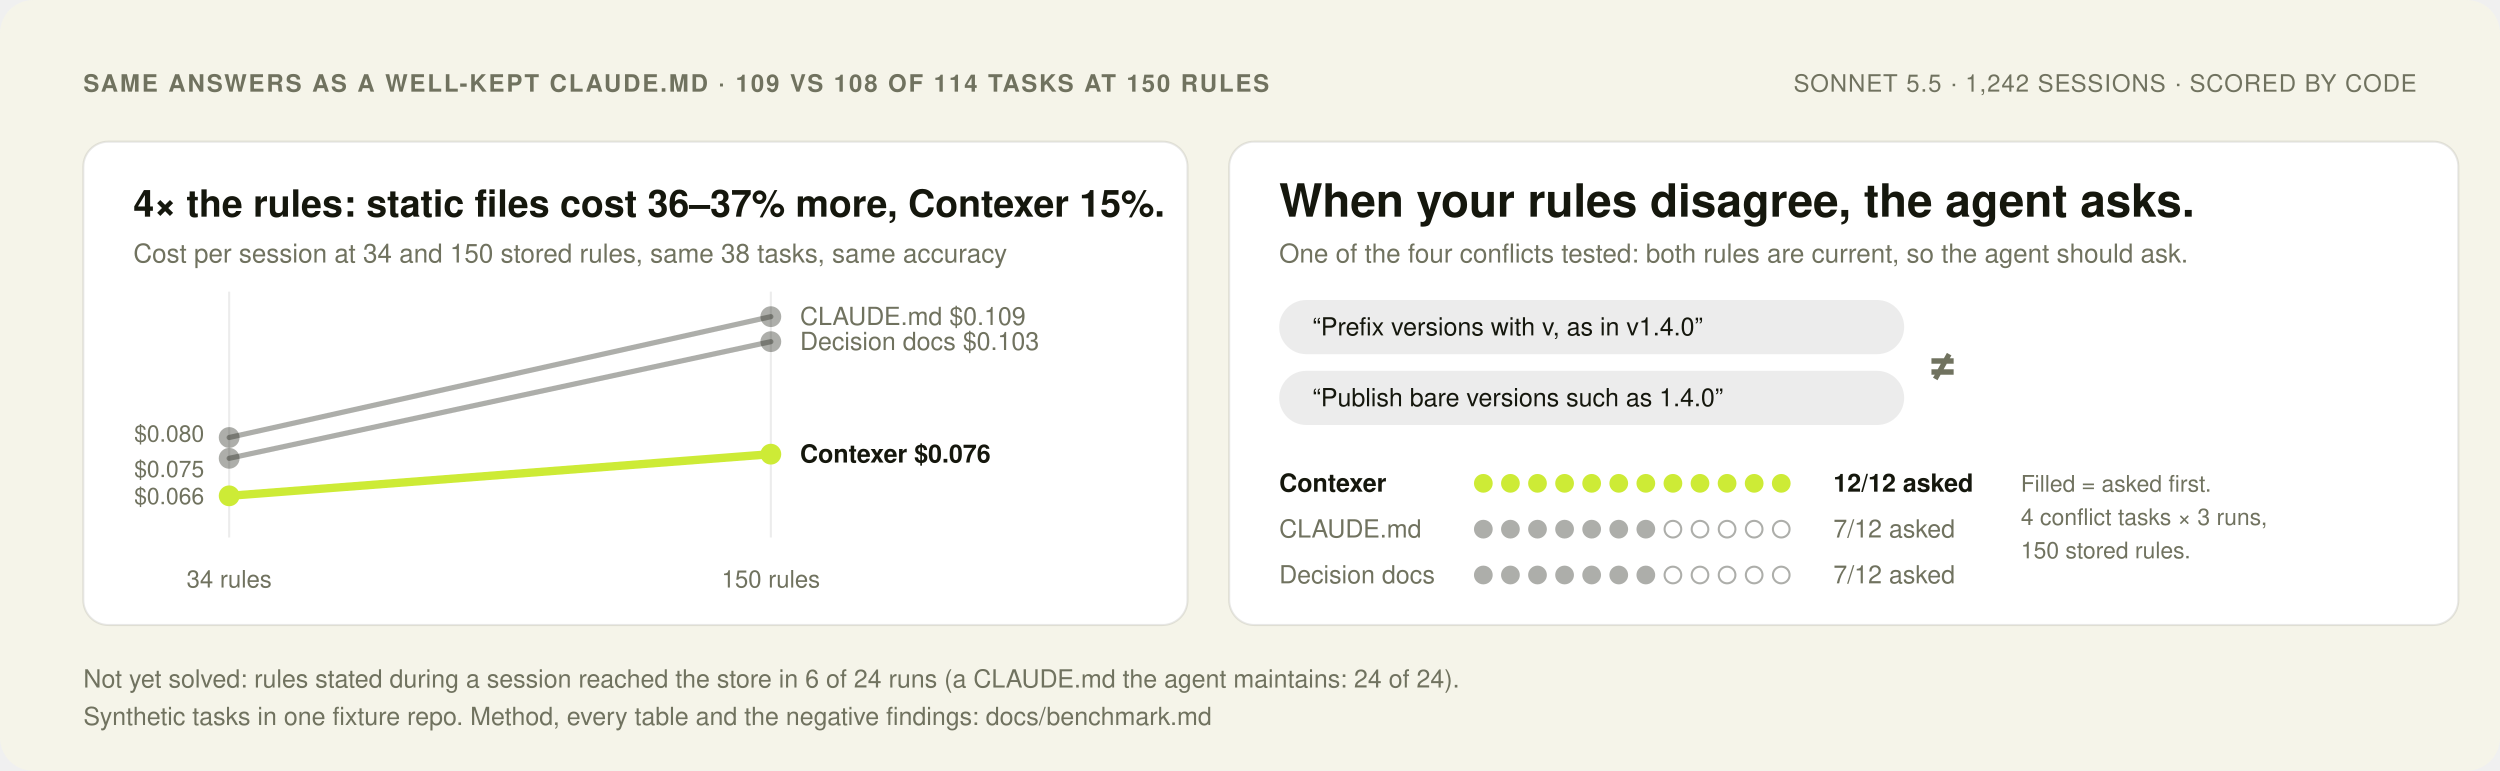
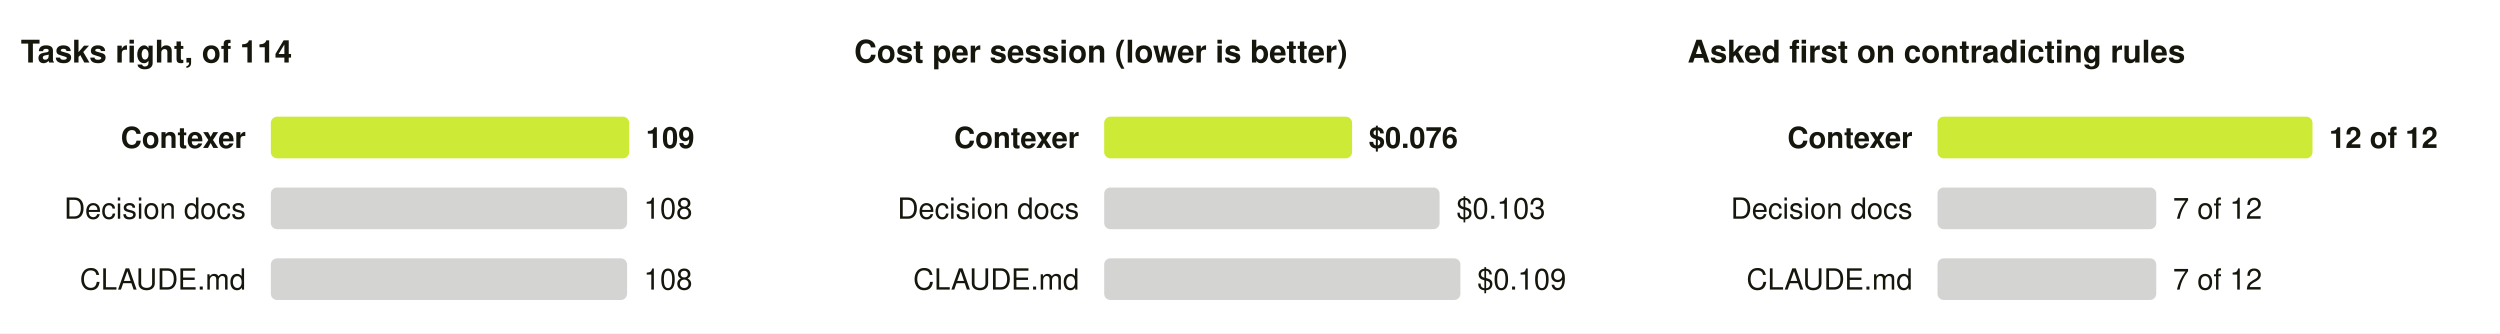
- <svg xmlns="http://www.w3.org/2000/svg" width="1200" height="370" viewBox="0 0 1200 370" role="img" aria-label="Contexer adoption benchmark, Sonnet 5.5, 1,242 sessions scored by code. Cost per session as stored rules grow from 34 to 150: CLAUDE.md $0.080 to $0.109, decision docs $0.075 to $0.103, Contexer $0.066 to $0.076, with accuracy level across the three (Contexer 109 of 114 tasks at 150 rules, the others 108). When two current rules contradict, agents using Contexer asked the developer in 12 of 12 runs, CLAUDE.md and decision docs in 7 of 12. Not yet solved: rules stated during a session reached the store in 6 of 24 runs.">
-   <rect width="1200" height="370" rx="16" fill="#F5F4E9" />
+ <svg xmlns="http://www.w3.org/2000/svg" width="1200" height="160" viewBox="0 0 1200 160" role="img" aria-label="Adoption benchmark at 150 team rules, Claude Sonnet 5.5. Tasks right out of 114: Contexer 109, decision docs 108, CLAUDE.md 108. Cost per session: Contexer $0.076, decision docs $0.103, CLAUDE.md $0.109. Asked before coding on contradicting rules: Contexer 12 of 12, decision docs 7 of 12, CLAUDE.md 7 of 12.">
+   <rect width="1200" height="160" fill="#FFFFFF" />
  <g font-family="-apple-system, 'SF Pro Text', 'Segoe UI', Helvetica, Arial, sans-serif">
-     <text x="40" y="44" font-size="11.5" font-weight="600" letter-spacing="0.08em" fill="#70725F">SAME ANSWERS AS A WELL-KEPT CLAUDE.MD · 109 VS 108 OF 114 TASKS AT 150 RULES</text>
-     <text x="1160" y="44" text-anchor="end" font-size="11.5" letter-spacing="0.04em" fill="#70725F">SONNET 5.5 · 1,242 SESSIONS · SCORED BY CODE</text>
-     <rect x="40" y="68" width="530" height="232" rx="12" fill="#FFFFFF" stroke="#15170D" stroke-opacity="0.1" />
-     <text x="64" y="104" font-size="18" font-weight="800" fill="#15170D">4× the rules: static files cost 36–37% more, Contexer 15%.</text>
-     <text x="64" y="126" font-size="12.5" fill="#70725F">Cost per session at 34 and 150 stored rules, same 38 tasks, same accuracy</text>
-     <line x1="110" y1="140" x2="110" y2="258" stroke="#15170D" stroke-opacity="0.08" />
-     <text x="110" y="282" text-anchor="middle" font-size="11.5" fill="#70725F">34 rules</text>
-     <line x1="370" y1="140" x2="370" y2="258" stroke="#15170D" stroke-opacity="0.08" />
-     <text x="370" y="282" text-anchor="middle" font-size="11.5" fill="#70725F">150 rules</text>
-     <line x1="110" y1="210.0" x2="370" y2="152.0" stroke="#15170D" stroke-opacity="0.35" stroke-width="2.5" stroke-linecap="round" />
-     <circle cx="110" cy="210.0" r="5" fill="#15170D" fill-opacity="0.35" />
-     <circle cx="370" cy="152.0" r="5" fill="#15170D" fill-opacity="0.35" />
-     <text x="98" y="212.0" text-anchor="end" font-size="11" fill="#70725F" style="font-variant-numeric: tabular-nums">$0.080</text>
-     <text x="384" y="156.0" font-size="12" font-weight="400" fill="#70725F" style="font-variant-numeric: tabular-nums">CLAUDE.md $0.109</text>
-     <line x1="110" y1="220.0" x2="370" y2="164.0" stroke="#15170D" stroke-opacity="0.35" stroke-width="2.5" stroke-linecap="round" />
-     <circle cx="110" cy="220.0" r="5" fill="#15170D" fill-opacity="0.35" />
-     <circle cx="370" cy="164.0" r="5" fill="#15170D" fill-opacity="0.35" />
-     <text x="98" y="229.0" text-anchor="end" font-size="11" fill="#70725F" style="font-variant-numeric: tabular-nums">$0.075</text>
-     <text x="384" y="168.0" font-size="12" font-weight="400" fill="#70725F" style="font-variant-numeric: tabular-nums">Decision docs $0.103</text>
-     <line x1="110" y1="238.0" x2="370" y2="218.0" stroke="#CDEB36" stroke-width="4" stroke-linecap="round" />
-     <circle cx="110" cy="238.0" r="5" fill="#CDEB36" />
-     <circle cx="370" cy="218.0" r="5" fill="#CDEB36" />
-     <text x="98" y="242.0" text-anchor="end" font-size="11" fill="#70725F" style="font-variant-numeric: tabular-nums">$0.066</text>
-     <text x="384" y="222.0" font-size="12" font-weight="700" fill="#15170D" style="font-variant-numeric: tabular-nums">Contexer $0.076</text>
-     <text x="64" y="282" font-size="0"> </text>
-     <rect x="590" y="68" width="590" height="232" rx="12" fill="#FFFFFF" stroke="#15170D" stroke-opacity="0.1" />
-     <text x="614" y="104" font-size="22" font-weight="800" fill="#15170D">When your rules disagree, the agent asks.</text>
-     <text x="614" y="126" font-size="12.5" fill="#70725F">One of the four conflicts tested: both rules are current, so the agent should ask.</text>
-     <rect x="614" y="144" width="300" height="26" rx="13" fill="#15170D" fill-opacity="0.08" />
-     <text x="630" y="161" font-size="12" fill="#15170D">“Prefix versions with v, as in v1.4.0”</text>
-     <rect x="614" y="178" width="300" height="26" rx="13" fill="#15170D" fill-opacity="0.08" />
-     <text x="630" y="195" font-size="12" fill="#15170D">“Publish bare versions such as 1.4.0”</text>
-     <text x="926" y="181" font-size="22" font-weight="800" fill="#70725F">≠</text>
-     <text x="614" y="236" font-size="12" font-weight="700" fill="#15170D">Contexer</text>
-     <circle cx="712" cy="232" r="4.5" fill="#CDEB36" />
-     <circle cx="725" cy="232" r="4.5" fill="#CDEB36" />
-     <circle cx="738" cy="232" r="4.5" fill="#CDEB36" />
-     <circle cx="751" cy="232" r="4.5" fill="#CDEB36" />
-     <circle cx="764" cy="232" r="4.5" fill="#CDEB36" />
-     <circle cx="777" cy="232" r="4.5" fill="#CDEB36" />
-     <circle cx="790" cy="232" r="4.5" fill="#CDEB36" />
-     <circle cx="803" cy="232" r="4.5" fill="#CDEB36" />
-     <circle cx="816" cy="232" r="4.5" fill="#CDEB36" />
-     <circle cx="829" cy="232" r="4.5" fill="#CDEB36" />
-     <circle cx="842" cy="232" r="4.5" fill="#CDEB36" />
-     <circle cx="855" cy="232" r="4.5" fill="#CDEB36" />
-     <text x="880" y="236" font-size="12" font-weight="700" fill="#15170D" style="font-variant-numeric: tabular-nums">12/12 asked</text>
-     <text x="614" y="258" font-size="12" font-weight="400" fill="#70725F">CLAUDE.md</text>
-     <circle cx="712" cy="254" r="4.5" fill="#15170D" fill-opacity="0.35" />
-     <circle cx="725" cy="254" r="4.5" fill="#15170D" fill-opacity="0.35" />
-     <circle cx="738" cy="254" r="4.5" fill="#15170D" fill-opacity="0.35" />
-     <circle cx="751" cy="254" r="4.5" fill="#15170D" fill-opacity="0.35" />
-     <circle cx="764" cy="254" r="4.5" fill="#15170D" fill-opacity="0.35" />
-     <circle cx="777" cy="254" r="4.5" fill="#15170D" fill-opacity="0.35" />
-     <circle cx="790" cy="254" r="4.5" fill="#15170D" fill-opacity="0.35" />
-     <circle cx="803" cy="254" r="4" fill="none" stroke="#15170D" stroke-opacity="0.35" />
-     <circle cx="816" cy="254" r="4" fill="none" stroke="#15170D" stroke-opacity="0.35" />
-     <circle cx="829" cy="254" r="4" fill="none" stroke="#15170D" stroke-opacity="0.35" />
-     <circle cx="842" cy="254" r="4" fill="none" stroke="#15170D" stroke-opacity="0.35" />
-     <circle cx="855" cy="254" r="4" fill="none" stroke="#15170D" stroke-opacity="0.35" />
-     <text x="880" y="258" font-size="12" font-weight="400" fill="#70725F" style="font-variant-numeric: tabular-nums">7/12 asked</text>
-     <text x="614" y="280" font-size="12" font-weight="400" fill="#70725F">Decision docs</text>
-     <circle cx="712" cy="276" r="4.5" fill="#15170D" fill-opacity="0.35" />
-     <circle cx="725" cy="276" r="4.5" fill="#15170D" fill-opacity="0.35" />
-     <circle cx="738" cy="276" r="4.5" fill="#15170D" fill-opacity="0.35" />
-     <circle cx="751" cy="276" r="4.5" fill="#15170D" fill-opacity="0.35" />
-     <circle cx="764" cy="276" r="4.5" fill="#15170D" fill-opacity="0.35" />
-     <circle cx="777" cy="276" r="4.5" fill="#15170D" fill-opacity="0.35" />
-     <circle cx="790" cy="276" r="4.5" fill="#15170D" fill-opacity="0.35" />
-     <circle cx="803" cy="276" r="4" fill="none" stroke="#15170D" stroke-opacity="0.35" />
-     <circle cx="816" cy="276" r="4" fill="none" stroke="#15170D" stroke-opacity="0.35" />
-     <circle cx="829" cy="276" r="4" fill="none" stroke="#15170D" stroke-opacity="0.35" />
-     <circle cx="842" cy="276" r="4" fill="none" stroke="#15170D" stroke-opacity="0.35" />
-     <circle cx="855" cy="276" r="4" fill="none" stroke="#15170D" stroke-opacity="0.35" />
-     <text x="880" y="280" font-size="12" font-weight="400" fill="#70725F" style="font-variant-numeric: tabular-nums">7/12 asked</text>
-     <text x="970" y="236" font-size="11" fill="#70725F">Filled = asked first.</text>
-     <text x="970" y="252" font-size="11" fill="#70725F">4 conflict tasks × 3 runs,</text>
-     <text x="970" y="268" font-size="11" fill="#70725F">150 stored rules.</text>
-     <text x="40" y="330" font-size="12" fill="#70725F">Not yet solved: rules stated during a session reached the store in 6 of 24 runs (a CLAUDE.md the agent maintains: 24 of 24).</text>
-     <text x="40" y="348" font-size="12" fill="#70725F">Synthetic tasks in one fixture repo. Method, every table and the negative findings: docs/benchmark.md</text>
+     <text x="10" y="30" font-size="15" font-weight="700" fill="#15170D">Tasks right, of 114</text>
+     <text x="118" y="71" text-anchor="end" font-size="14" font-weight="700" fill="#15170D">Contexer</text>
+     <rect x="130" y="56" width="172" height="20" rx="3" fill="#CDEB36" />
+     <text x="310" y="71" font-size="14" font-weight="700" fill="#15170D" style="font-variant-numeric: tabular-nums">109</text>
+     <text x="118" y="105" text-anchor="end" font-size="14" font-weight="400" fill="#15170D">Decision docs</text>
+     <rect x="130" y="90" width="171" height="20" rx="3" fill="#15170D" fill-opacity="0.18" />
+     <text x="309" y="105" font-size="14" font-weight="400" fill="#15170D" style="font-variant-numeric: tabular-nums">108</text>
+     <text x="118" y="139" text-anchor="end" font-size="14" font-weight="400" fill="#15170D">CLAUDE.md</text>
+     <rect x="130" y="124" width="171" height="20" rx="3" fill="#15170D" fill-opacity="0.18" />
+     <text x="309" y="139" font-size="14" font-weight="400" fill="#15170D" style="font-variant-numeric: tabular-nums">108</text>
+     <text x="410" y="30" font-size="15" font-weight="700" fill="#15170D">Cost per session (lower is better)</text>
+     <text x="518" y="71" text-anchor="end" font-size="14" font-weight="700" fill="#15170D">Contexer</text>
+     <rect x="530" y="56" width="119" height="20" rx="3" fill="#CDEB36" />
+     <text x="657" y="71" font-size="14" font-weight="700" fill="#15170D" style="font-variant-numeric: tabular-nums">$0.076</text>
+     <text x="518" y="105" text-anchor="end" font-size="14" font-weight="400" fill="#15170D">Decision docs</text>
+     <rect x="530" y="90" width="161" height="20" rx="3" fill="#15170D" fill-opacity="0.18" />
+     <text x="699" y="105" font-size="14" font-weight="400" fill="#15170D" style="font-variant-numeric: tabular-nums">$0.103</text>
+     <text x="518" y="139" text-anchor="end" font-size="14" font-weight="400" fill="#15170D">CLAUDE.md</text>
+     <rect x="530" y="124" width="171" height="20" rx="3" fill="#15170D" fill-opacity="0.18" />
+     <text x="709" y="139" font-size="14" font-weight="400" fill="#15170D" style="font-variant-numeric: tabular-nums">$0.109</text>
+     <text x="810" y="30" font-size="15" font-weight="700" fill="#15170D">Asked first on contradicting rules</text>
+     <text x="918" y="71" text-anchor="end" font-size="14" font-weight="700" fill="#15170D">Contexer</text>
+     <rect x="930" y="56" width="180" height="20" rx="3" fill="#CDEB36" />
+     <text x="1118" y="71" font-size="14" font-weight="700" fill="#15170D" style="font-variant-numeric: tabular-nums">12 of 12</text>
+     <text x="918" y="105" text-anchor="end" font-size="14" font-weight="400" fill="#15170D">Decision docs</text>
+     <rect x="930" y="90" width="105" height="20" rx="3" fill="#15170D" fill-opacity="0.18" />
+     <text x="1043" y="105" font-size="14" font-weight="400" fill="#15170D" style="font-variant-numeric: tabular-nums">7 of 12</text>
+     <text x="918" y="139" text-anchor="end" font-size="14" font-weight="400" fill="#15170D">CLAUDE.md</text>
+     <rect x="930" y="124" width="105" height="20" rx="3" fill="#15170D" fill-opacity="0.18" />
+     <text x="1043" y="139" font-size="14" font-weight="400" fill="#15170D" style="font-variant-numeric: tabular-nums">7 of 12</text>
  </g>
</svg>
